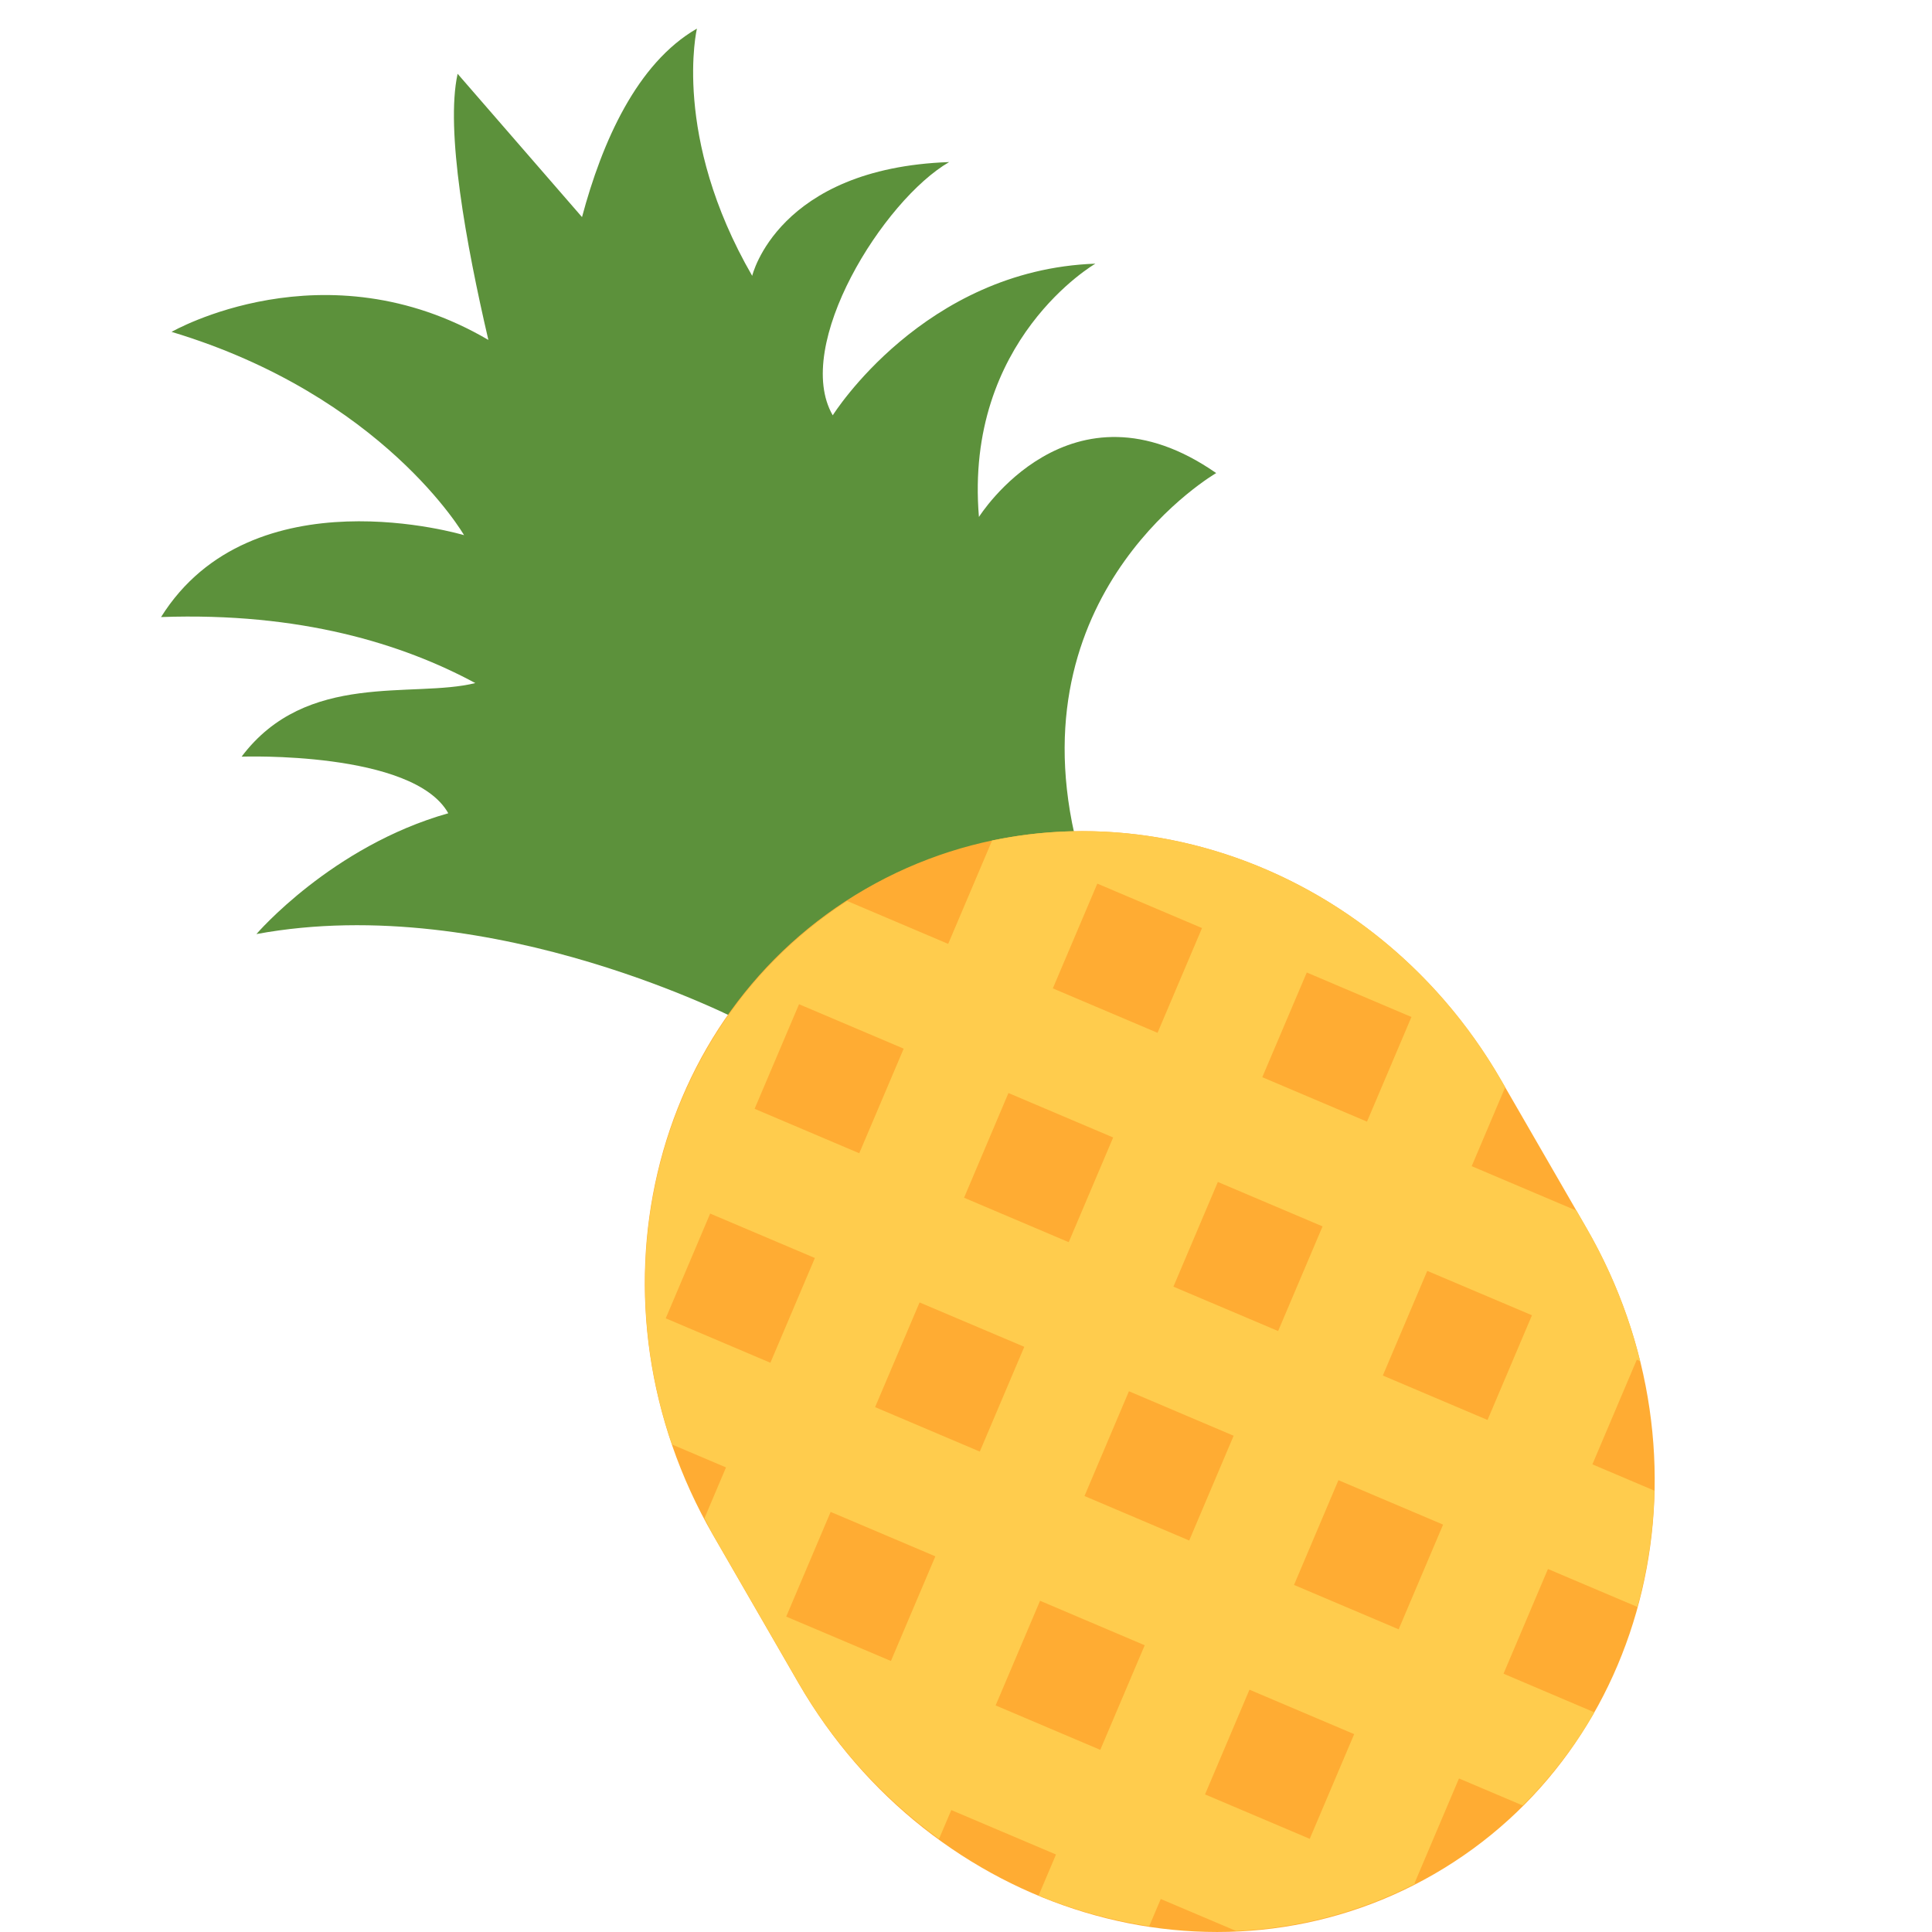
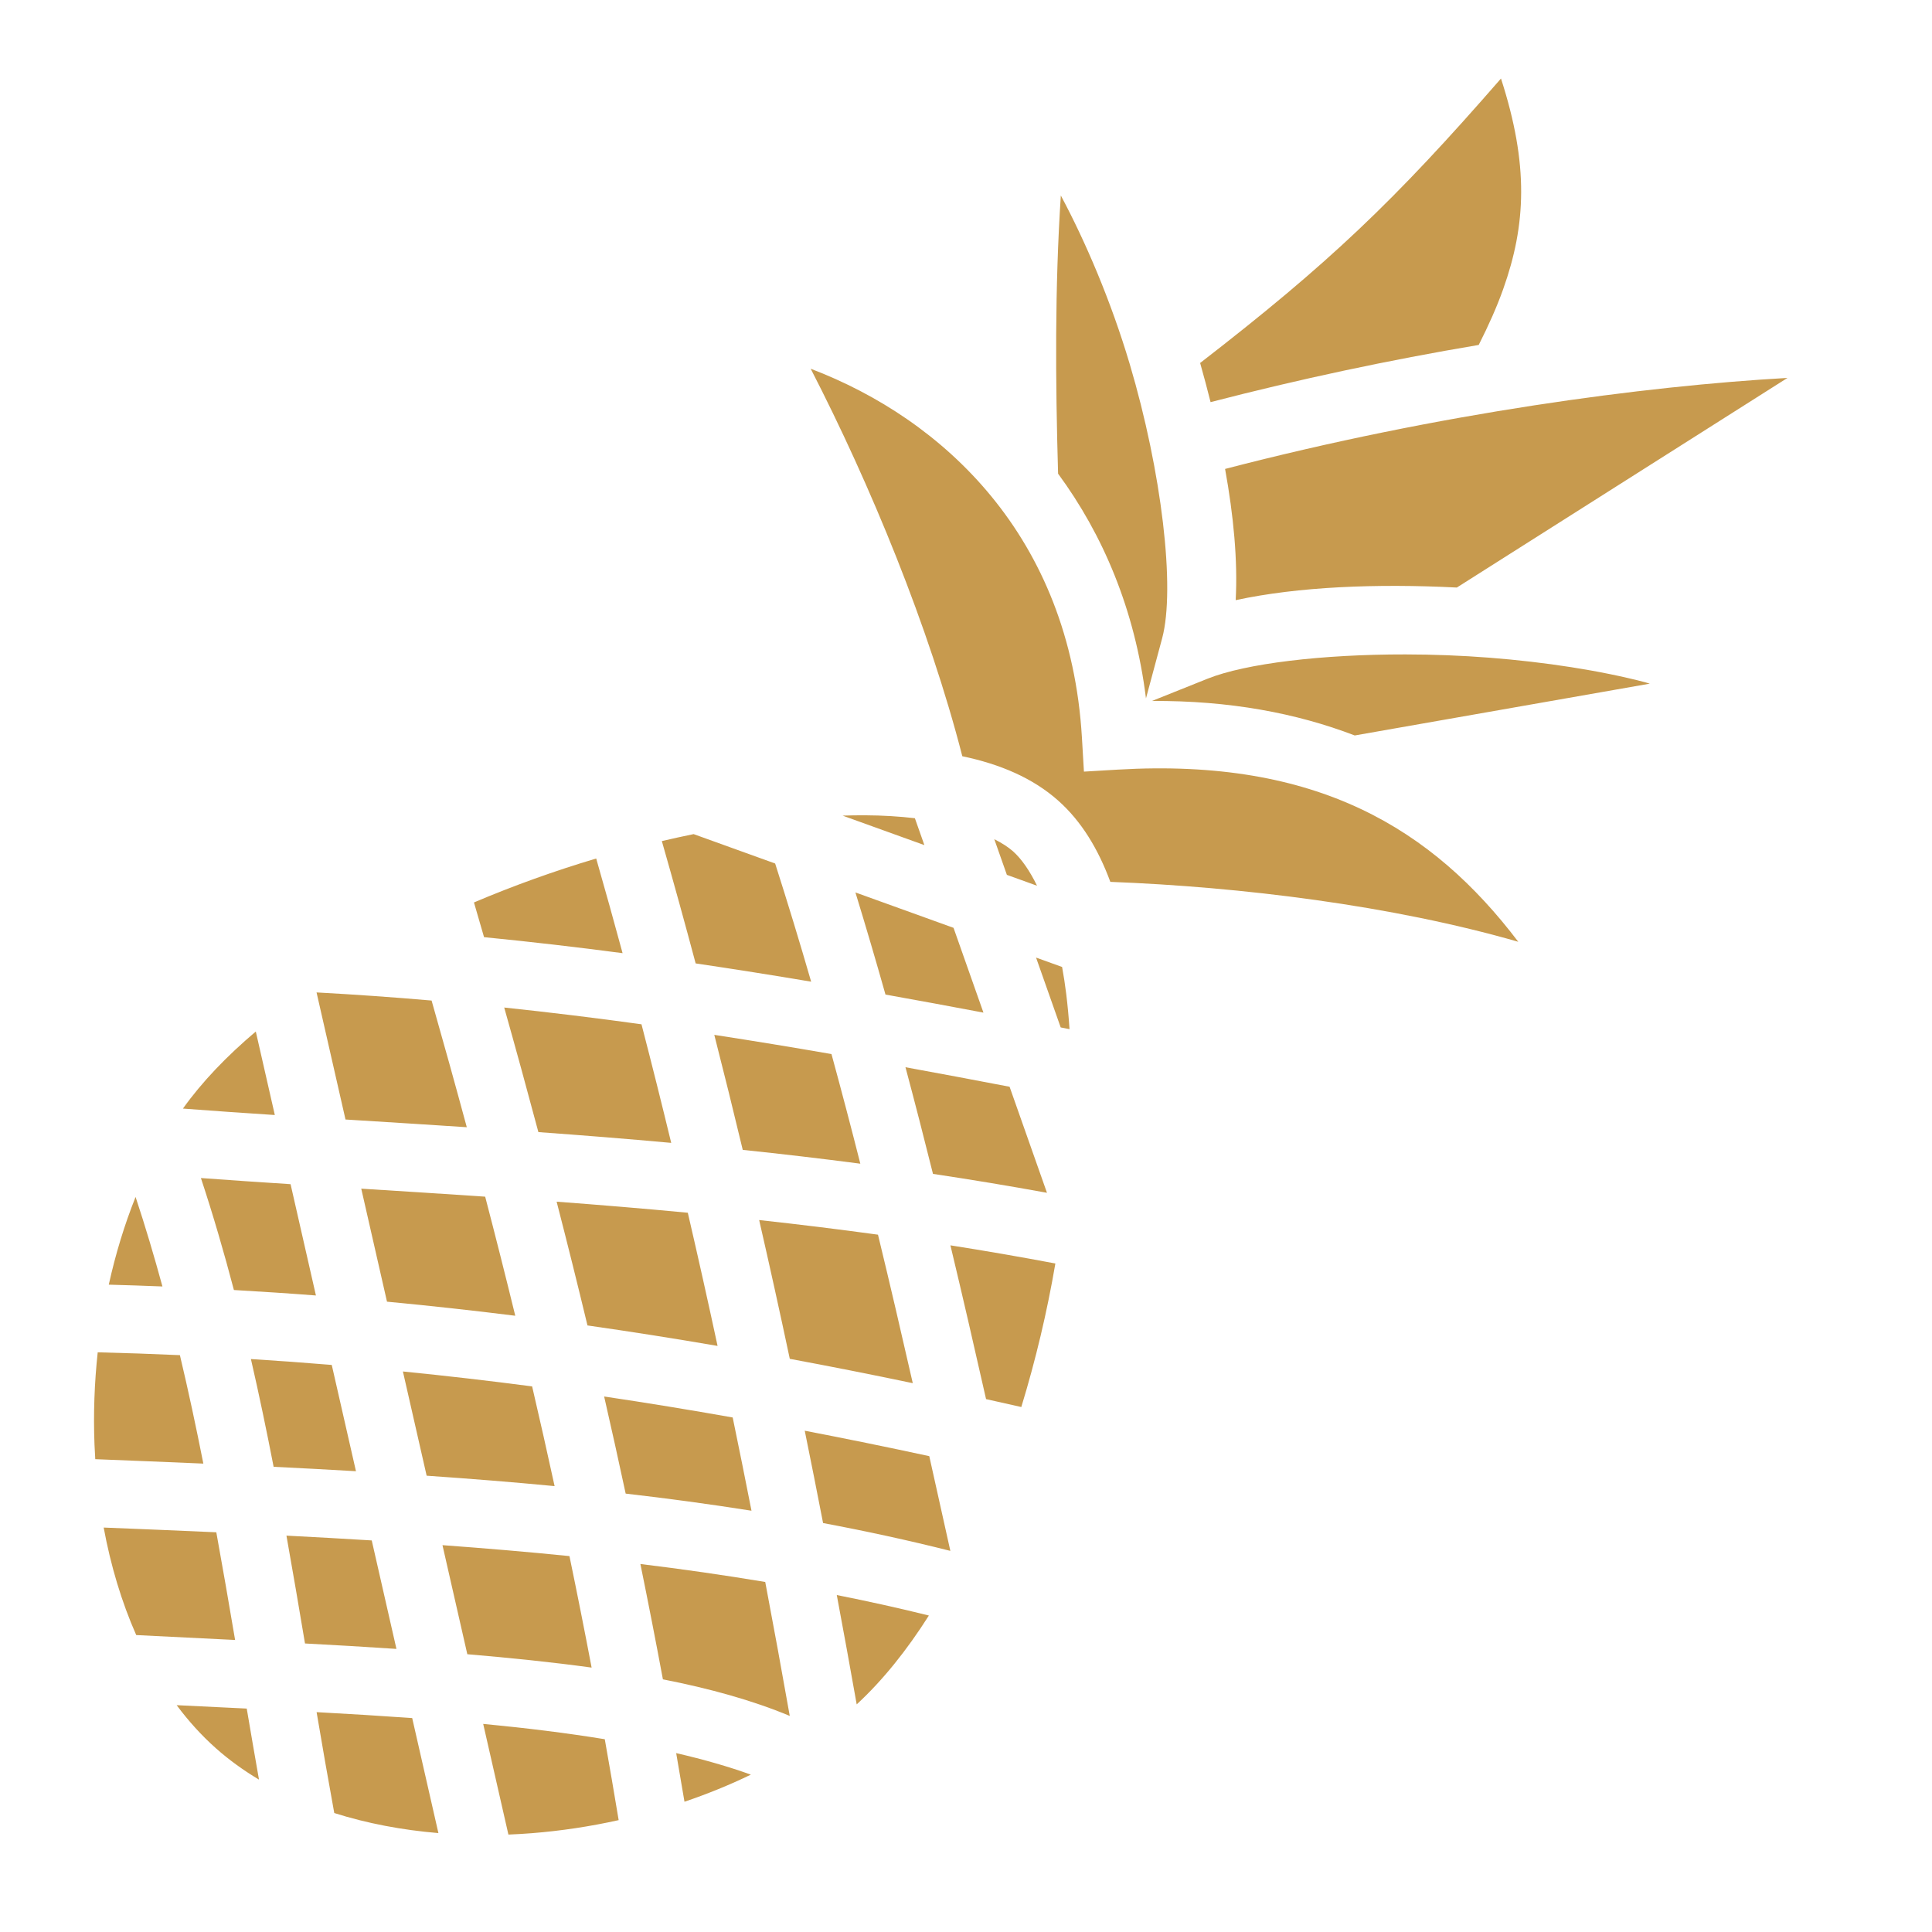
- <svg xmlns="http://www.w3.org/2000/svg" viewBox="0 0 36 36">
-   <path fill="#5C913B" d="M18.241 9.633c-.277-3.307 2.17-4.72 2.17-4.72-3.199.113-4.894 2.826-4.894 2.826-.752-1.3.946-4.012 2.169-4.719-3.198.113-3.67 2.12-3.67 2.12-1.503-2.601-1.03-4.607-1.03-4.607-1.121.647-1.767 2.113-2.141 3.512l-2.318-2.67c-.23 1.044.157 3.174.573 4.959-3.055-1.79-5.903-.15-5.903-.15 3.95 1.188 5.45 3.788 5.45 3.788s-3.948-1.187-5.646 1.526c2.597-.092 4.5.499 5.856 1.23-1.163.289-3.145-.236-4.355 1.371 0 0 3.198-.113 3.851 1.055-2.172.614-3.575 2.251-3.575 2.251 4.422-.818 9.123 1.669 9.123 1.669l6.119-3.532c-1.029-4.607 2.642-6.727 2.642-6.727-2.724-1.895-4.421.818-4.421.818z" />
-   <path fill="#FFAC33" d="M29.56 22.88c2.488 4.309 1.218 9.7-2.837 12.041-4.055 2.341-9.359.746-11.846-3.562l-1.589-2.753c-2.488-4.31-1.217-9.699 2.837-12.04 4.055-2.341 9.359-.747 11.846 3.562l1.589 2.752z" />
-   <path fill="#FFCC4D" d="M30.562 25.364c-.209-.848-.54-1.685-1.002-2.484l-.186-.323v.001l-1.951-.828.624-1.471-.075-.131c-2.025-3.51-5.92-5.217-9.486-4.466l-.818 1.926-1.884-.8c-3.28 2.122-4.567 6.319-3.262 10.128l1.006.427-.401.946c.055.105.102.212.163.315l1.589 2.753c.685 1.187 1.59 2.16 2.618 2.909l.229-.538 1.951.828-.324.764c.665.277 1.357.465 2.061.572l.215-.507 1.403.595c1.144-.048 2.28-.336 3.343-.883l-.017-.007.828-1.951 1.189.504c.522-.521.973-1.104 1.334-1.736l-1.693-.72.828-1.951 1.667.707c.191-.7.301-1.427.316-2.167l-1.155-.49.828-1.951.062.029zm-6.212-7.243l1.95.829-.828 1.95-1.951-.828.829-1.951zm.294 4.731l-.828 1.95-1.951-.827.828-1.951 1.951.828zm-4.197-6.387l1.951.828-.829 1.952-1.951-.828.829-1.952zm-1.656 3.902l1.951.828-.828 1.951-1.95-.828.827-1.951zm-3.902-1.655l1.95.828-.828 1.949-1.95-.828.828-1.949zm-2.484 5.853l.828-1.952 1.951.828-.829 1.952-1.95-.828zm4.196 6.385l-1.951-.827.828-1.951 1.951.828-.828 1.95zm-.295-4.73l.829-1.951 1.951.827-.829 1.952-1.951-.828zm4.196 6.386l-1.95-.828.828-1.95 1.95.829-.828 1.949zm-.294-4.73l.828-1.952 1.951.829-.828 1.952-1.951-.829zm4.197 6.388l-1.951-.828.828-1.951 1.951.828-.828 1.951zm1.657-3.904l-1.95-.827.828-1.952 1.95.828-.828 1.951zm1.656-3.901l-1.951-.828.828-1.95 1.951.827-.828 1.951z" />
+ <svg xmlns="http://www.w3.org/2000/svg" width="1em" height="1em" viewBox="0 0 512 512">
+   <path fill="#C79A4E" d="M397.777 20.81c-28.326 32.545-45.686 49.052-79.73 75.385c.98 3.462 1.904 6.923 2.767 10.373a839 839 0 0 1 71.06-15.156c2.614-5.158 4.803-10.06 6.483-14.78c6.053-17.005 6.845-32.884-.58-55.823zm-116.646 31c-1.6 24.42-1.437 48.997-.728 73.72c11.823 16.072 20.343 35.874 23.293 59.55l4.282-15.91c3.56-13.232-.114-44.212-8.596-72.72c-4.965-16.69-11.733-32.465-18.25-44.64zm-66.286 45.913c15.833 30.734 31.377 68.437 40.18 102.69c10.035 2.098 18.686 5.78 25.404 11.75c6.176 5.49 10.61 12.84 13.822 21.54c34.542 1.322 74.627 6.23 108.107 15.88c-22.727-29.94-53.25-48.74-106.12-45.626l-8.985.53l-.53-8.985c-3.143-53.38-36.79-84.435-71.878-97.78zM473.7 100.15c-37.875 2.156-91.904 9.273-149.04 24.123c2.246 12.387 3.374 24.24 2.81 34.774c16.516-3.57 37.316-4.425 58.604-3.342zm-101.26 73.278c-22.01-.027-42.3 2.385-52.43 6.437l-14.727 5.895c20.458-.12 38.216 3.195 53.735 9.144l78.19-13.728c-.43-.118-.798-.257-1.235-.37c-11.935-3.122-26.448-5.348-41.262-6.51c-7.406-.58-14.934-.86-22.27-.868zm-143.16 42.63c-1.946-.01-3.948.027-5.98.09l21.667 7.813l-2.512-7.122c-4.072-.48-8.482-.755-13.174-.78zm-45.462 4.99c-2.788.567-5.6 1.19-8.423 1.85a1858 1858 0 0 1 8.96 32.416a1532 1532 0 0 1 30.608 4.842a1158 1158 0 0 0-9.54-31.318zm79.684 1.35l3.332 9.448l7.992 2.88c-1.982-4.052-4.154-7.152-6.355-9.11c-1.28-1.138-2.964-2.216-4.968-3.218zM158 227.512a308 308 0 0 0-32.396 11.646c.903 3.08 1.786 6.137 2.673 9.2a1119 1119 0 0 1 36.713 4.238a1827 1827 0 0 0-6.99-25.084m68.695 8.994a1255 1255 0 0 1 7.967 27.064a2701 2701 0 0 1 25.96 4.784l-7.925-22.47zm47.87 17.262l6.53 18.51q1.168.23 2.34.456a170 170 0 0 0-.873-9.322c-.306-2.477-.675-4.86-1.095-7.156l-6.903-2.488zM83.89 263.006l7.672 33.676c10.445.647 21.214 1.323 32.143 2.043a2473 2473 0 0 0-9.328-33.57a934 934 0 0 0-30.486-2.15zm49.73 4a2416 2416 0 0 1 9.058 33.014c11.506.832 23.24 1.76 35.2 2.853c-2.54-10.49-5.16-20.966-7.876-31.424a1140 1140 0 0 0-36.383-4.444zm-65.83 6.36c-7.67 6.476-14.238 13.314-19.31 20.42c7.942.605 16.05 1.166 24.35 1.706l-5.04-22.125zm121.505.882q3.89 15.224 7.54 30.482a1206 1206 0 0 1 31.16 3.66a1604 1604 0 0 0-7.645-29.052a1628 1628 0 0 0-31.055-5.09m50.664 8.58c2.515 9.41 4.94 18.833 7.29 28.264a962 962 0 0 1 30.21 5.012L267.55 288c-9.176-1.76-18.37-3.488-27.59-5.172zM53.243 312.193c3.25 9.827 6.13 19.728 8.744 29.674c7.282.42 14.533.89 21.737 1.45l-6.72-29.497a2728 2728 0 0 1-23.76-1.627zm42.492 2.815l6.823 29.95a1129 1129 0 0 1 33.993 3.73a2046 2046 0 0 0-7.975-31.56a6374 6374 0 0 0-32.842-2.12zm-59.806 2.197c-2.93 7.325-5.316 15.14-7.102 23.244q7.14.19 14.22.476c-2.172-7.978-4.524-15.89-7.118-23.72m111.584 1.256a2035 2035 0 0 1 8.173 32.794a1234 1234 0 0 1 34.48 5.43a2223 2223 0 0 0-7.89-35.295c-11.79-1.123-23.375-2.076-34.763-2.93zm53.672 4.864a2292 2292 0 0 1 8.117 36.778c10.88 2.027 21.74 4.172 32.593 6.453c-2.996-13.145-6.04-26.27-9.22-39.354a1145 1145 0 0 0-31.49-3.876zm50.687 6.703c3.254 13.577 6.376 27.165 9.445 40.752c3.113.694 6.226 1.382 9.34 2.095a308 308 0 0 0 9.028-38.037a920 920 0 0 0-27.813-4.81M25.898 358.375a167 167 0 0 0-.855 24.473c.05 1.287.122 2.57.203 3.85c9.547.376 19.1.758 28.643 1.17c-1.907-9.643-3.956-19.23-6.212-28.737c-7.216-.324-14.473-.577-21.78-.755zm40.596 1.787c2.19 9.497 4.168 19.022 6.018 28.555c7.288.354 14.56.747 21.822 1.17l-6.416-28.164a1071 1071 0 0 0-21.424-1.56zm40.28 3.293l6.29 27.62c11.363.785 22.678 1.68 33.91 2.76a1853 1853 0 0 0-5.954-26.425a1123 1123 0 0 0-34.247-3.955zm53.33 6.63a1860 1860 0 0 1 5.705 25.735a805 805 0 0 1 33.344 4.534q-2.43-12.366-4.982-24.708a1240 1240 0 0 0-34.067-5.562zm53.162 9.07a2611 2611 0 0 1 4.857 24.468c11.395 2.14 22.647 4.582 33.73 7.375q-2.78-12.56-5.585-25.102a1473 1473 0 0 0-33.002-6.742zm-185.79 25.663c1.864 10.084 4.742 19.708 8.626 28.49c8.62.448 17.394.87 26.203 1.3c-1.617-9.538-3.257-19.055-4.98-28.536c-9.926-.444-19.88-.855-29.85-1.254zm48.434 2.14c1.708 9.546 3.32 19.07 4.918 28.58c8.123.43 16.218.903 24.233 1.44l-6.546-28.748c-7.51-.46-15.04-.887-22.604-1.27zm41.35 2.526l6.584 28.903c11.37.965 22.41 2.09 32.94 3.543a1795 1795 0 0 0-5.872-29.547c-11.112-1.128-22.344-2.07-33.652-2.9zm52.45 4.993a1807 1807 0 0 1 5.966 30.564c12.337 2.424 23.668 5.542 33.62 9.696a2965 2965 0 0 0-6.5-35.498a755 755 0 0 0-33.087-4.76zm52.046 8.226c1.803 9.652 3.57 19.308 5.277 28.973c6.903-6.364 13.305-14.36 19.13-23.547c-8.02-1.995-16.168-3.786-24.407-5.427zM46.816 451.89c3.138 4.21 6.606 8.045 10.405 11.42c3.476 3.09 7.304 5.85 11.415 8.307a2876 2876 0 0 1-3.248-18.828c-6.2-.304-12.4-.598-18.57-.9zm37.086 1.846a2058 2058 0 0 0 4.682 26.735c8.652 2.747 17.958 4.51 27.598 5.317l-6.946-30.482a1504 1504 0 0 0-25.334-1.57m44.15 3.118l6.68 29.326q3.08-.12 6.172-.362a167 167 0 0 0 23.047-3.464a1841 1841 0 0 0-3.677-21.442c-10.095-1.65-20.94-2.984-32.222-4.058m51.143 7.74q1.12 6.415 2.2 12.886c6.1-2.068 11.996-4.47 17.59-7.18c-5.887-2.132-12.53-4.03-19.79-5.706" />
</svg>
